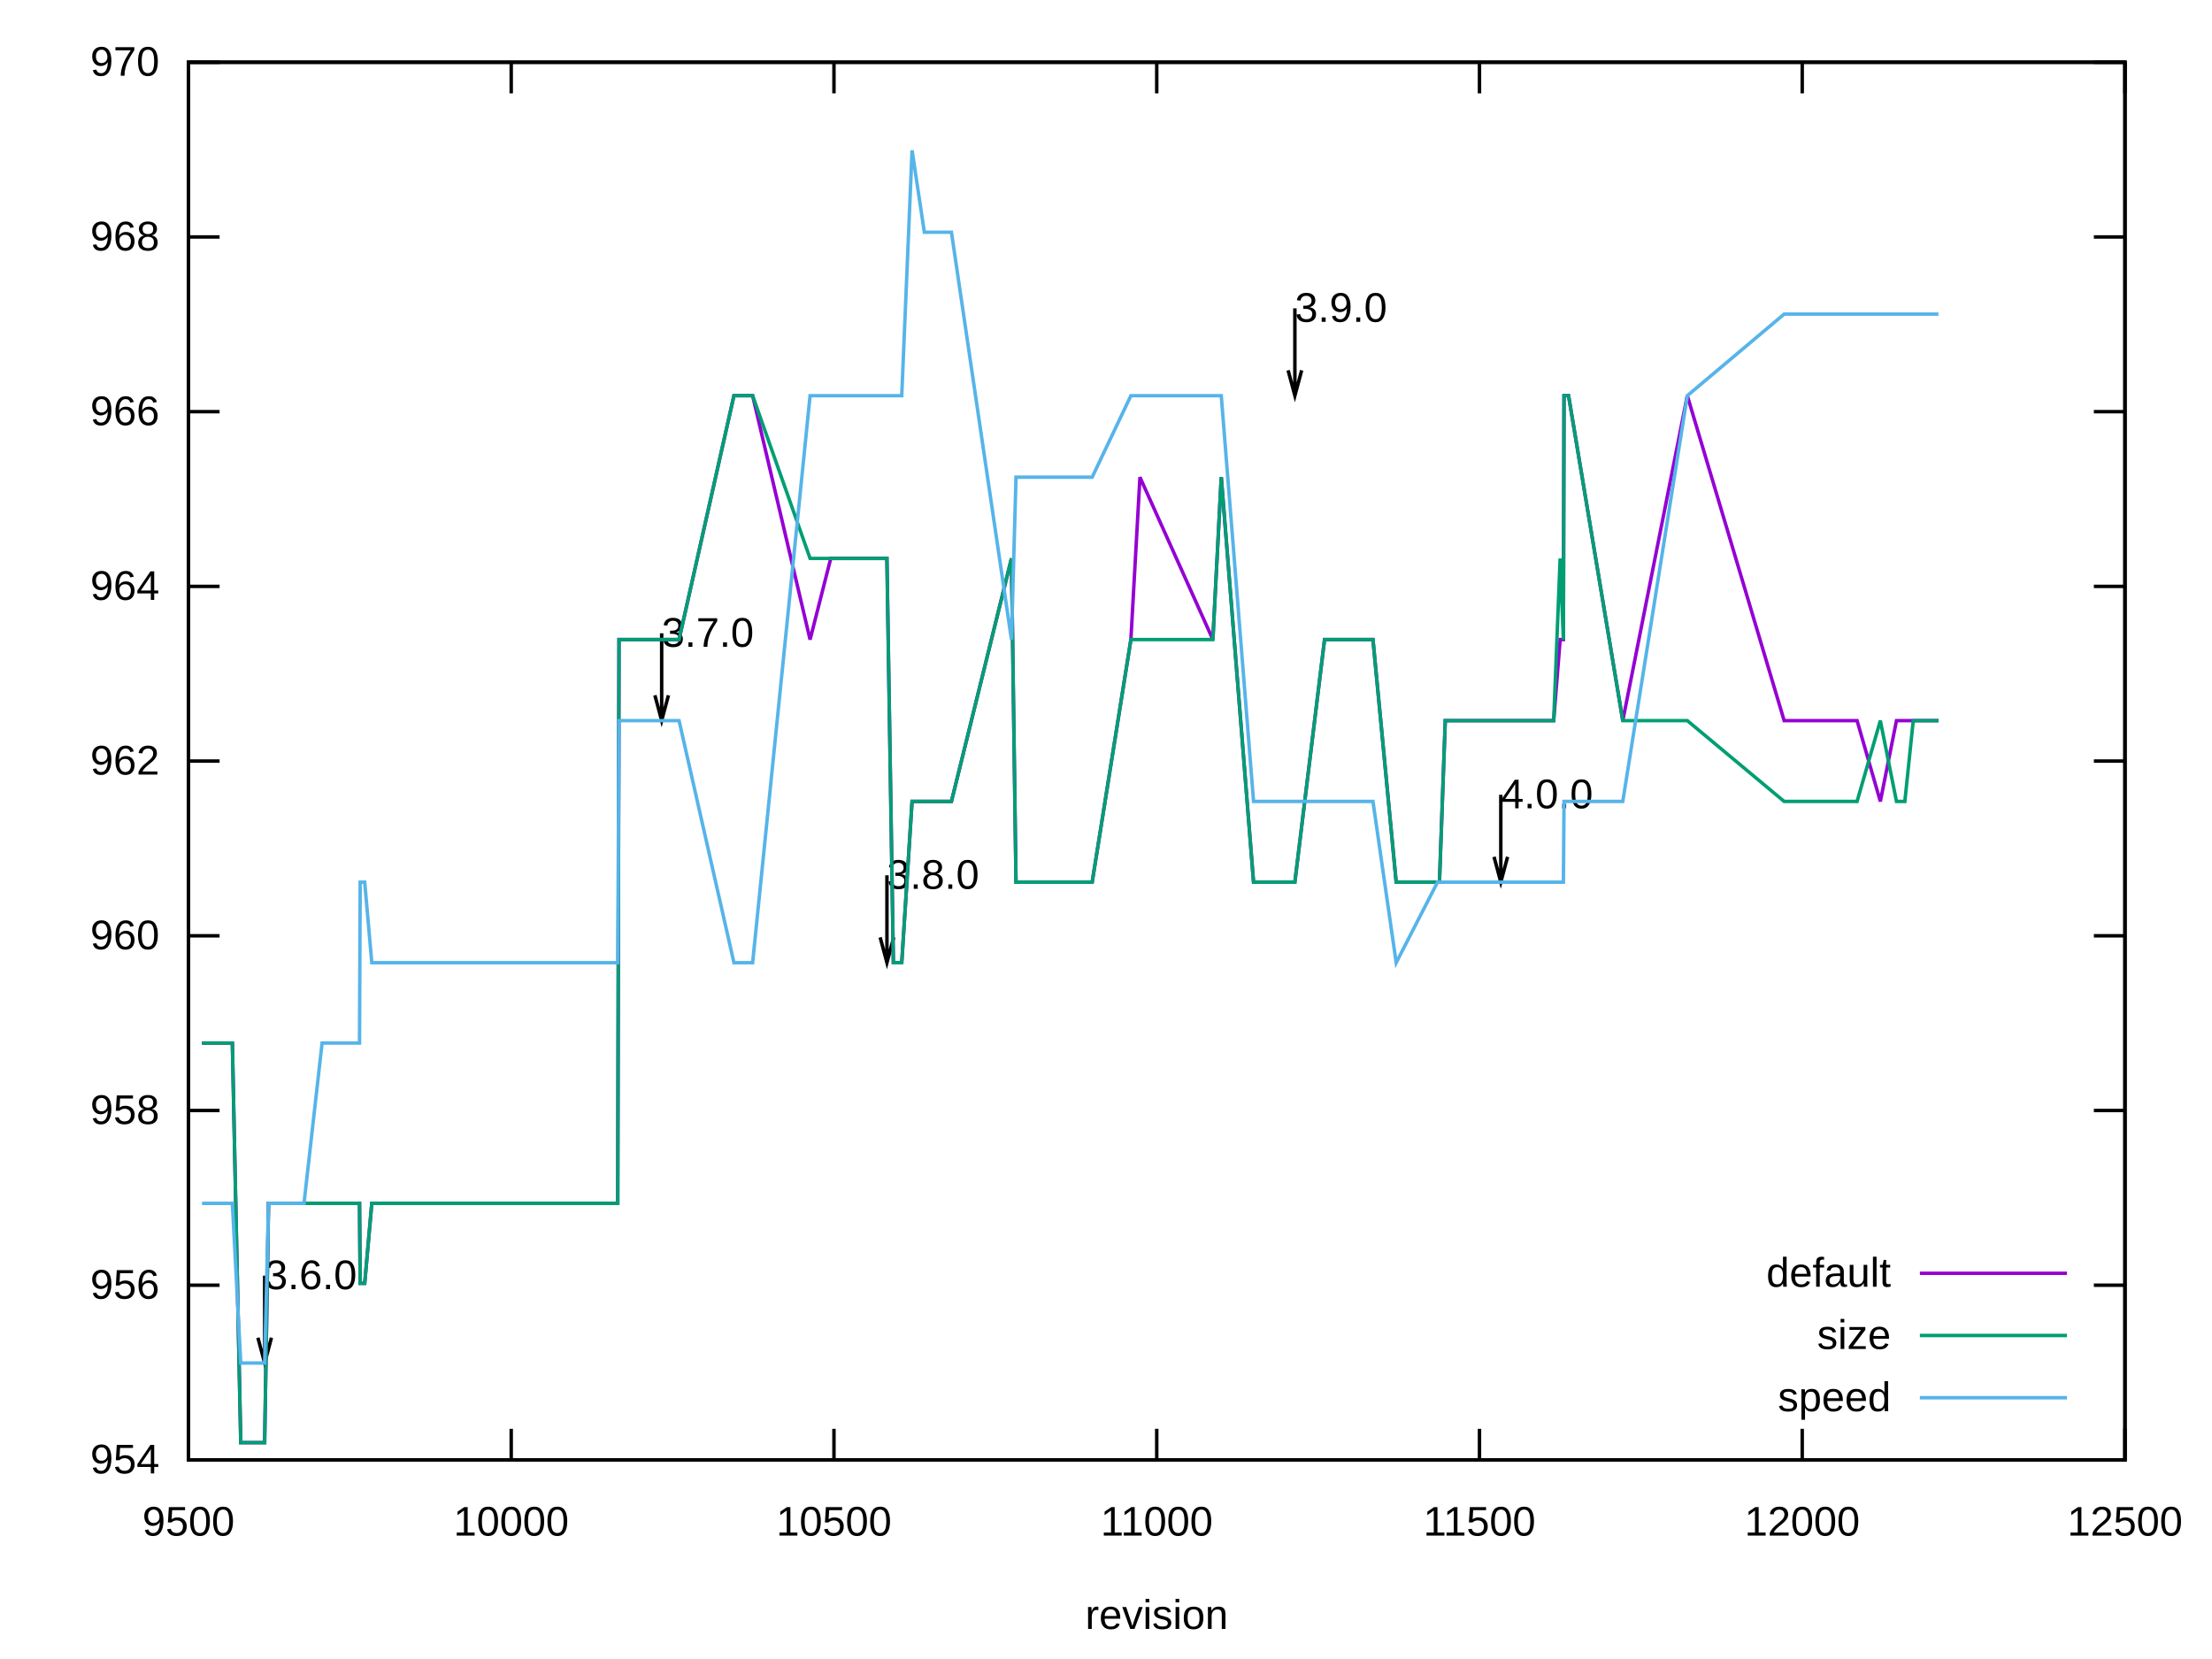
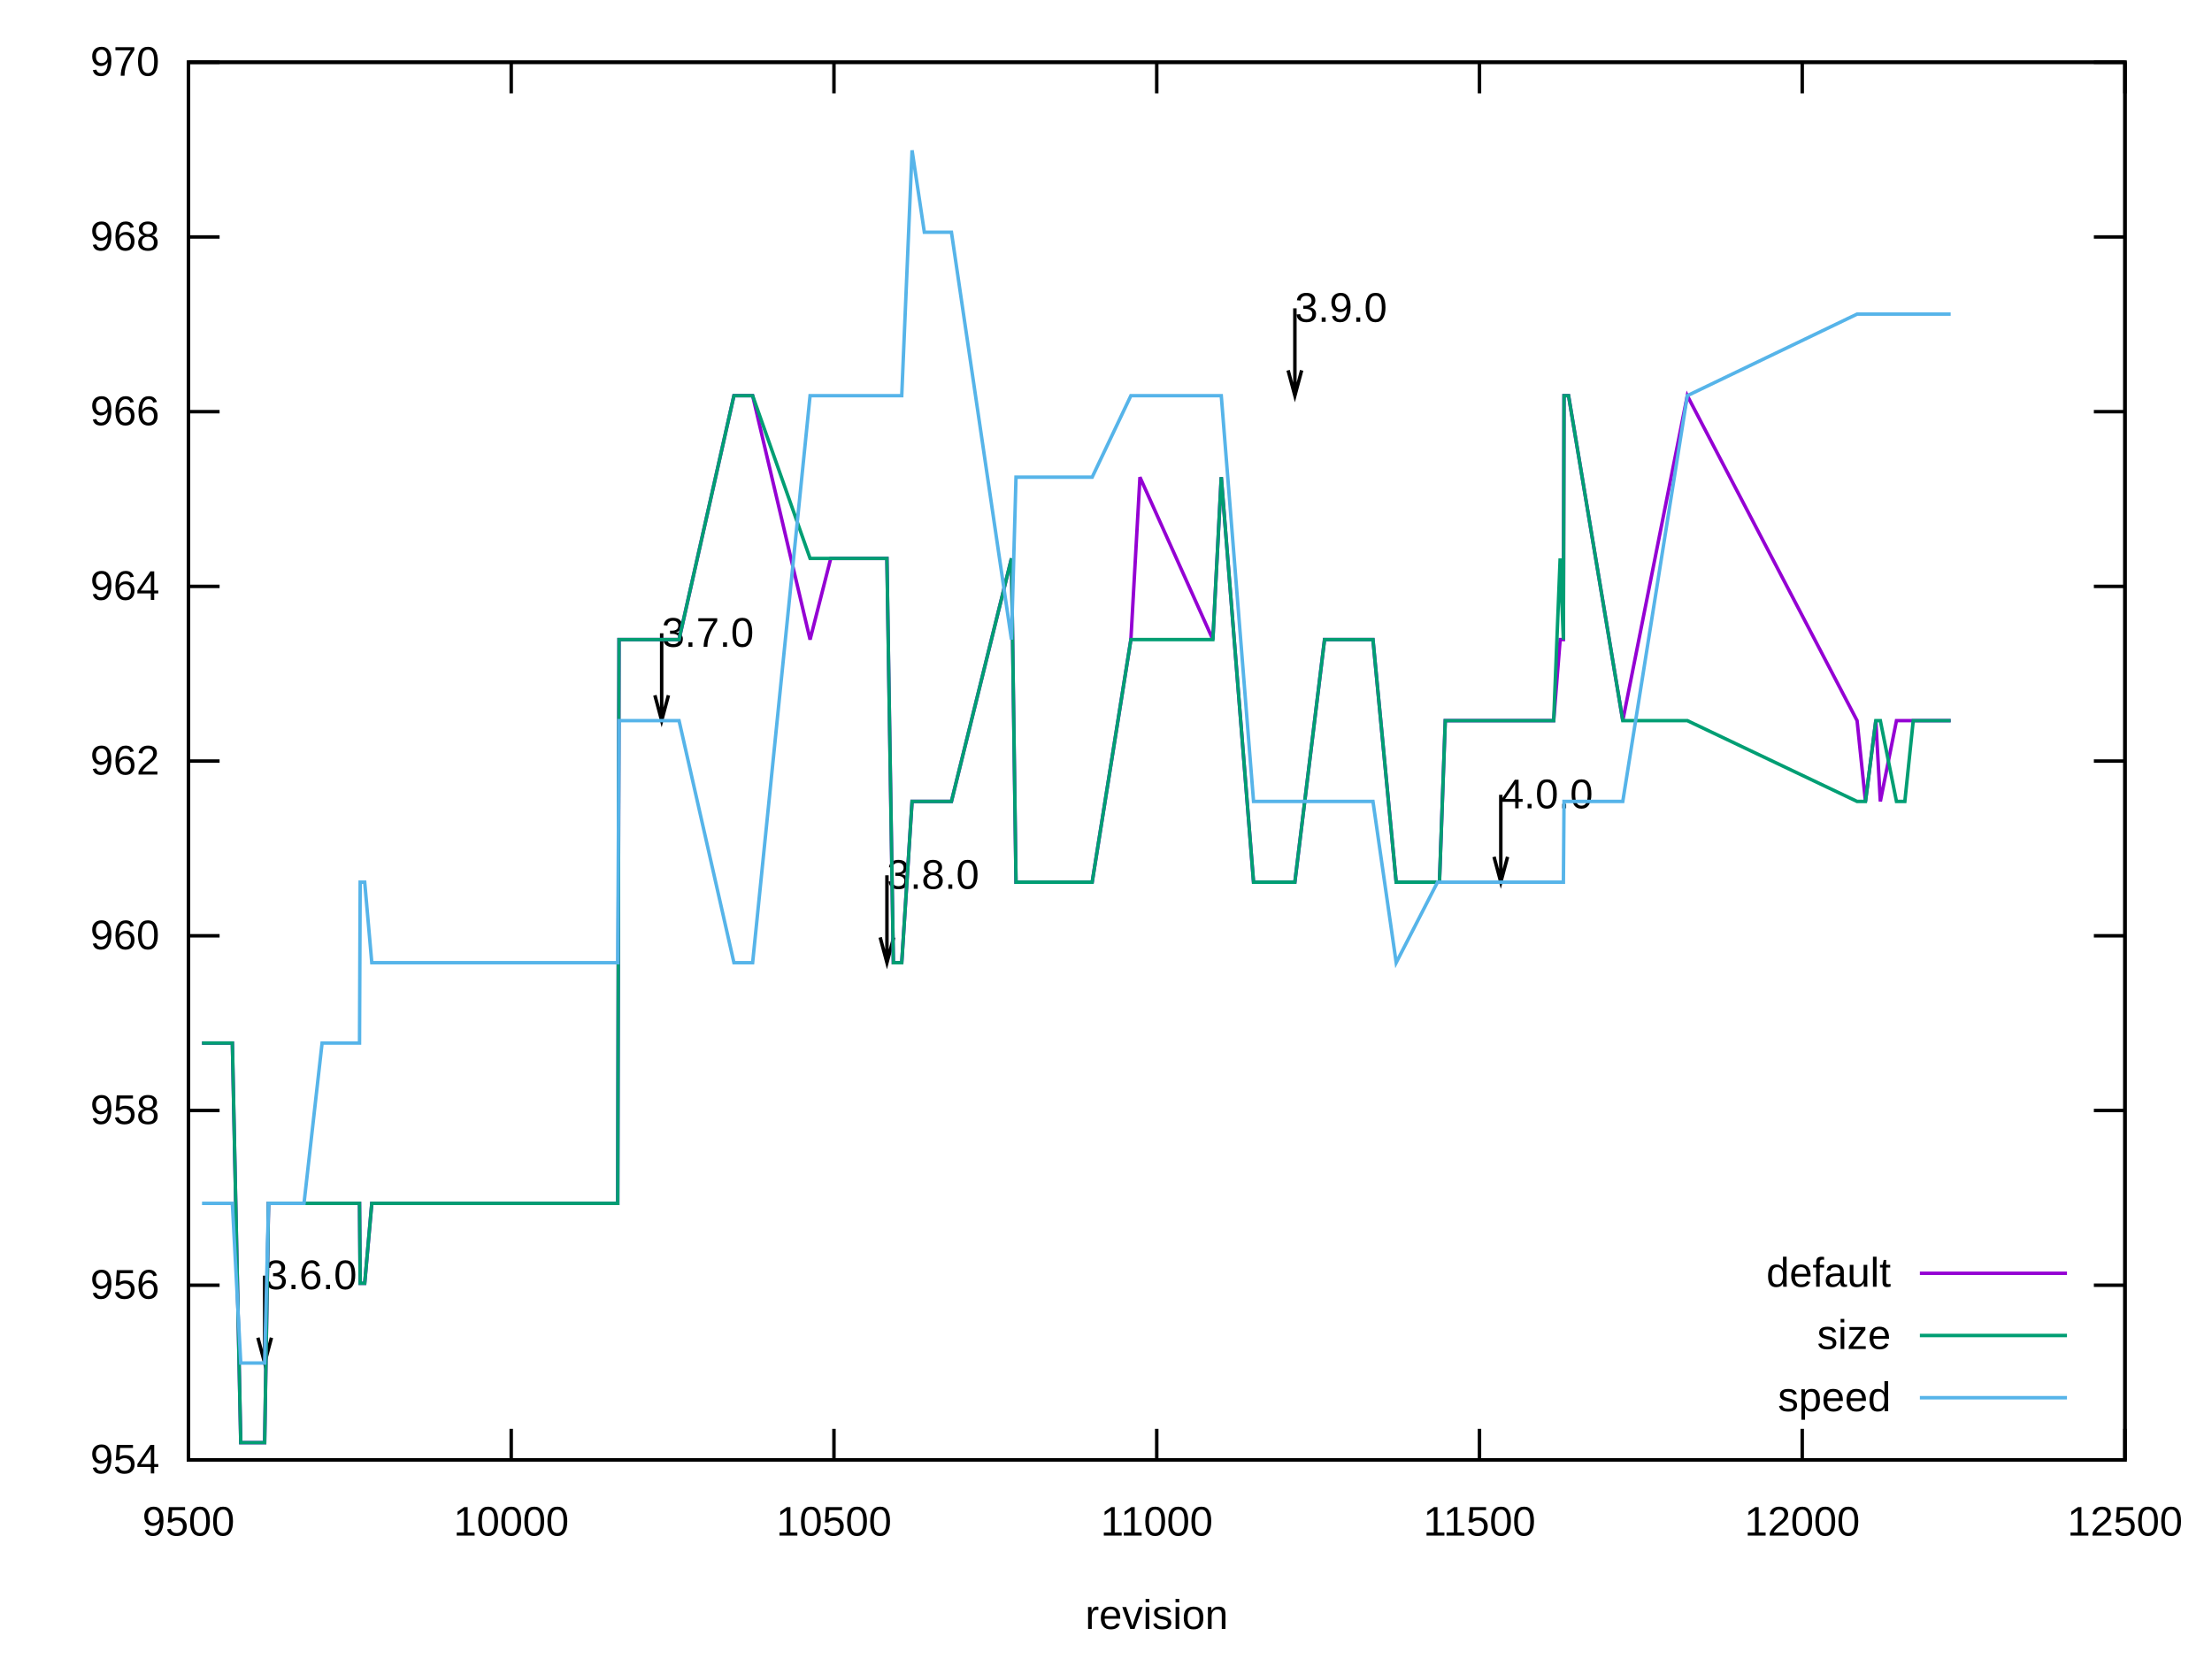
<svg xmlns="http://www.w3.org/2000/svg" xmlns:xlink="http://www.w3.org/1999/xlink" width="640" height="480" viewBox="0 0 640 480">
  <g id="gnuplot_canvas">
    <rect x="0" y="0" width="640" height="480" fill="none" />
    <defs>
      <circle id="gpDot" r="0.5" stroke-width="0.5" stroke="currentColor" />
      <path id="gpPt0" stroke-width="0.222" stroke="currentColor" d="M-1,0 h2 M0,-1 v2" />
      <path id="gpPt1" stroke-width="0.222" stroke="currentColor" d="M-1,-1 L1,1 M1,-1 L-1,1" />
      <path id="gpPt2" stroke-width="0.222" stroke="currentColor" d="M-1,0 L1,0 M0,-1 L0,1 M-1,-1 L1,1 M-1,1 L1,-1" />
      <rect id="gpPt3" stroke-width="0.222" stroke="currentColor" x="-1" y="-1" width="2" height="2" />
      <rect id="gpPt4" stroke-width="0.222" stroke="currentColor" fill="currentColor" x="-1" y="-1" width="2" height="2" />
      <circle id="gpPt5" stroke-width="0.222" stroke="currentColor" cx="0" cy="0" r="1" />
      <use xlink:href="#gpPt5" id="gpPt6" fill="currentColor" stroke="none" />
      <path id="gpPt7" stroke-width="0.222" stroke="currentColor" d="M0,-1.33 L-1.33,0.67 L1.33,0.67 z" />
      <use xlink:href="#gpPt7" id="gpPt8" fill="currentColor" stroke="none" />
      <use xlink:href="#gpPt7" id="gpPt9" stroke="currentColor" transform="rotate(180)" />
      <use xlink:href="#gpPt9" id="gpPt10" fill="currentColor" stroke="none" />
      <use xlink:href="#gpPt3" id="gpPt11" stroke="currentColor" transform="rotate(45)" />
      <use xlink:href="#gpPt11" id="gpPt12" fill="currentColor" stroke="none" />
      <path id="gpPt13" stroke-width="0.222" stroke="currentColor" d="M0,1.330 L1.265,0.411 L0.782,-1.067 L-0.782,-1.076 L-1.265,0.411 z" />
      <use xlink:href="#gpPt13" id="gpPt14" fill="currentColor" stroke="none" />
      <filter id="textbox" filterUnits="objectBoundingBox" x="0" y="0" height="1" width="1">
        <feFlood flood-color="white" flood-opacity="1" result="bgnd" />
        <feComposite in="SourceGraphic" in2="bgnd" operator="atop" />
      </filter>
      <filter id="greybox" filterUnits="objectBoundingBox" x="0" y="0" height="1" width="1">
        <feFlood flood-color="lightgrey" flood-opacity="1" result="grey" />
        <feComposite in="SourceGraphic" in2="grey" operator="atop" />
      </filter>
    </defs>
    <g fill="none" color="white" stroke="currentColor" stroke-width="1.00" stroke-linecap="butt" stroke-linejoin="miter">
</g>
    <g fill="none" color="black" stroke="currentColor" stroke-width="1.00" stroke-linecap="butt" stroke-linejoin="miter">
      <path stroke="black" d="M54.53,422.40 L63.53,422.40 M614.82,422.40 L605.82,422.40  " />
      <g transform="translate(46.14,426.30)" stroke="none" fill="black" font-family="Arial" font-size="12.00" text-anchor="end">
        <text>
          <tspan font-family="Arial"> 954</tspan>
        </text>
      </g>
    </g>
    <g fill="none" color="black" stroke="currentColor" stroke-width="1.00" stroke-linecap="butt" stroke-linejoin="miter">
      <path stroke="black" d="M54.53,371.85 L63.53,371.85 M614.82,371.85 L605.82,371.85  " />
      <g transform="translate(46.14,375.75)" stroke="none" fill="black" font-family="Arial" font-size="12.00" text-anchor="end">
        <text>
          <tspan font-family="Arial"> 956</tspan>
        </text>
      </g>
    </g>
    <g fill="none" color="black" stroke="currentColor" stroke-width="1.00" stroke-linecap="butt" stroke-linejoin="miter">
      <path stroke="black" d="M54.53,321.30 L63.53,321.30 M614.82,321.30 L605.82,321.30  " />
      <g transform="translate(46.14,325.20)" stroke="none" fill="black" font-family="Arial" font-size="12.00" text-anchor="end">
        <text>
          <tspan font-family="Arial"> 958</tspan>
        </text>
      </g>
    </g>
    <g fill="none" color="black" stroke="currentColor" stroke-width="1.00" stroke-linecap="butt" stroke-linejoin="miter">
      <path stroke="black" d="M54.53,270.75 L63.53,270.75 M614.82,270.75 L605.82,270.75  " />
      <g transform="translate(46.14,274.65)" stroke="none" fill="black" font-family="Arial" font-size="12.00" text-anchor="end">
        <text>
          <tspan font-family="Arial"> 960</tspan>
        </text>
      </g>
    </g>
    <g fill="none" color="black" stroke="currentColor" stroke-width="1.00" stroke-linecap="butt" stroke-linejoin="miter">
      <path stroke="black" d="M54.53,220.20 L63.53,220.20 M614.82,220.20 L605.82,220.20  " />
      <g transform="translate(46.14,224.10)" stroke="none" fill="black" font-family="Arial" font-size="12.00" text-anchor="end">
        <text>
          <tspan font-family="Arial"> 962</tspan>
        </text>
      </g>
    </g>
    <g fill="none" color="black" stroke="currentColor" stroke-width="1.00" stroke-linecap="butt" stroke-linejoin="miter">
      <path stroke="black" d="M54.53,169.66 L63.53,169.66 M614.82,169.66 L605.82,169.66  " />
      <g transform="translate(46.14,173.56)" stroke="none" fill="black" font-family="Arial" font-size="12.00" text-anchor="end">
        <text>
          <tspan font-family="Arial"> 964</tspan>
        </text>
      </g>
    </g>
    <g fill="none" color="black" stroke="currentColor" stroke-width="1.00" stroke-linecap="butt" stroke-linejoin="miter">
      <path stroke="black" d="M54.53,119.11 L63.53,119.11 M614.82,119.11 L605.82,119.11  " />
      <g transform="translate(46.14,123.01)" stroke="none" fill="black" font-family="Arial" font-size="12.00" text-anchor="end">
        <text>
          <tspan font-family="Arial"> 966</tspan>
        </text>
      </g>
    </g>
    <g fill="none" color="black" stroke="currentColor" stroke-width="1.00" stroke-linecap="butt" stroke-linejoin="miter">
      <path stroke="black" d="M54.53,68.56 L63.53,68.56 M614.82,68.56 L605.82,68.56  " />
      <g transform="translate(46.14,72.46)" stroke="none" fill="black" font-family="Arial" font-size="12.00" text-anchor="end">
        <text>
          <tspan font-family="Arial"> 968</tspan>
        </text>
      </g>
    </g>
    <g fill="none" color="black" stroke="currentColor" stroke-width="1.00" stroke-linecap="butt" stroke-linejoin="miter">
      <path stroke="black" d="M54.53,18.01 L63.53,18.01 M614.82,18.01 L605.82,18.01  " />
      <g transform="translate(46.14,21.91)" stroke="none" fill="black" font-family="Arial" font-size="12.00" text-anchor="end">
        <text>
          <tspan font-family="Arial"> 970</tspan>
        </text>
      </g>
    </g>
    <g fill="none" color="black" stroke="currentColor" stroke-width="1.00" stroke-linecap="butt" stroke-linejoin="miter">
      <path stroke="black" d="M54.53,422.40 L54.53,413.40 M54.53,18.01 L54.53,27.01  " />
      <g transform="translate(54.53,444.30)" stroke="none" fill="black" font-family="Arial" font-size="12.00" text-anchor="middle">
        <text>
          <tspan font-family="Arial"> 9500</tspan>
        </text>
      </g>
    </g>
    <g fill="none" color="black" stroke="currentColor" stroke-width="1.00" stroke-linecap="butt" stroke-linejoin="miter">
      <path stroke="black" d="M147.91,422.40 L147.91,413.40 M147.91,18.01 L147.91,27.01  " />
      <g transform="translate(147.91,444.30)" stroke="none" fill="black" font-family="Arial" font-size="12.00" text-anchor="middle">
        <text>
          <tspan font-family="Arial"> 10000</tspan>
        </text>
      </g>
    </g>
    <g fill="none" color="black" stroke="currentColor" stroke-width="1.00" stroke-linecap="butt" stroke-linejoin="miter">
      <path stroke="black" d="M241.29,422.40 L241.29,413.40 M241.29,18.01 L241.29,27.01  " />
      <g transform="translate(241.29,444.30)" stroke="none" fill="black" font-family="Arial" font-size="12.00" text-anchor="middle">
        <text>
          <tspan font-family="Arial"> 10500</tspan>
        </text>
      </g>
    </g>
    <g fill="none" color="black" stroke="currentColor" stroke-width="1.00" stroke-linecap="butt" stroke-linejoin="miter">
      <path stroke="black" d="M334.68,422.40 L334.68,413.40 M334.68,18.01 L334.68,27.01  " />
      <g transform="translate(334.68,444.30)" stroke="none" fill="black" font-family="Arial" font-size="12.00" text-anchor="middle">
        <text>
          <tspan font-family="Arial"> 11000</tspan>
        </text>
      </g>
    </g>
    <g fill="none" color="black" stroke="currentColor" stroke-width="1.00" stroke-linecap="butt" stroke-linejoin="miter">
      <path stroke="black" d="M428.06,422.40 L428.06,413.40 M428.06,18.01 L428.06,27.01  " />
      <g transform="translate(428.06,444.30)" stroke="none" fill="black" font-family="Arial" font-size="12.00" text-anchor="middle">
        <text>
          <tspan font-family="Arial"> 11500</tspan>
        </text>
      </g>
    </g>
    <g fill="none" color="black" stroke="currentColor" stroke-width="1.00" stroke-linecap="butt" stroke-linejoin="miter">
      <path stroke="black" d="M521.44,422.40 L521.44,413.40 M521.44,18.01 L521.44,27.01  " />
      <g transform="translate(521.44,444.30)" stroke="none" fill="black" font-family="Arial" font-size="12.00" text-anchor="middle">
        <text>
          <tspan font-family="Arial"> 12000</tspan>
        </text>
      </g>
    </g>
    <g fill="none" color="black" stroke="currentColor" stroke-width="1.00" stroke-linecap="butt" stroke-linejoin="miter">
      <path stroke="black" d="M614.82,422.40 L614.82,413.40 M614.82,18.01 L614.82,27.01  " />
      <g transform="translate(614.82,444.30)" stroke="none" fill="black" font-family="Arial" font-size="12.00" text-anchor="middle">
        <text>
          <tspan font-family="Arial"> 12500</tspan>
        </text>
      </g>
    </g>
    <g fill="none" color="black" stroke="currentColor" stroke-width="1.00" stroke-linecap="butt" stroke-linejoin="miter">
</g>
    <g fill="none" color="black" stroke="currentColor" stroke-width="1.00" stroke-linecap="butt" stroke-linejoin="miter">
      <path stroke="black" d="M54.53,18.01 L54.53,422.40 L614.82,422.40 L614.82,18.01 L54.53,18.01 Z  " />
      <g transform="translate(76.57,373.00)" stroke="none" fill="black" font-family="Arial" font-size="12.00" text-anchor="start">
        <text>
          <tspan font-family="Arial">3.6.0</tspan>
        </text>
      </g>
      <g transform="translate(191.43,187.13)" stroke="none" fill="black" font-family="Arial" font-size="12.00" text-anchor="start">
        <text>
          <tspan font-family="Arial">3.7.0</tspan>
        </text>
      </g>
      <g transform="translate(256.61,257.16)" stroke="none" fill="black" font-family="Arial" font-size="12.00" text-anchor="start">
        <text>
          <tspan font-family="Arial">3.8.0</tspan>
        </text>
      </g>
      <g transform="translate(374.64,93.11)" stroke="none" fill="black" font-family="Arial" font-size="12.00" text-anchor="start">
        <text>
          <tspan font-family="Arial">3.9.0</tspan>
        </text>
      </g>
      <g transform="translate(434.22,233.86)" stroke="none" fill="black" font-family="Arial" font-size="12.00" text-anchor="start">
        <text>
          <tspan font-family="Arial">4.0.0</tspan>
        </text>
      </g>
      <path stroke="black" d="M74.62,387.04 L76.58,394.36 L78.54,387.04 M76.58,369.09 L76.58,394.36 M189.48,201.17 L191.44,208.49 L193.40,201.17   M191.44,183.22 L191.44,208.49 M254.66,271.21 L256.62,278.53 L258.58,271.21 M256.62,253.25 L256.62,278.53 M372.69,107.15   L374.65,114.47 L376.61,107.15 M374.65,89.20 L374.65,114.47 M432.27,247.91 L434.23,255.23 L436.19,247.91 M434.23,229.95   L434.23,255.23  " />
    </g>
    <g fill="none" color="black" stroke="currentColor" stroke-width="1.00" stroke-linecap="butt" stroke-linejoin="miter">
      <g transform="translate(334.67,471.30)" stroke="none" fill="black" font-family="Arial" font-size="12.00" text-anchor="middle">
        <text>
          <tspan font-family="Arial">revision</tspan>
        </text>
      </g>
    </g>
    <g fill="none" color="black" stroke="currentColor" stroke-width="1.00" stroke-linecap="butt" stroke-linejoin="miter">
</g>
    <g id="gnuplot_plot_1">
      <g fill="none" color="black" stroke="currentColor" stroke-width="1.00" stroke-linecap="butt" stroke-linejoin="miter">
        <g transform="translate(547.09,372.30)" stroke="none" fill="black" font-family="Arial" font-size="12.00" text-anchor="end">
          <text>
            <tspan font-family="Arial">default</tspan>
          </text>
        </g>
      </g>
      <g fill="none" color="black" stroke="currentColor" stroke-width="1.00" stroke-linecap="butt" stroke-linejoin="miter">
-         <path stroke="rgb(148,   0, 211)" d="M555.48,368.40 L598.04,368.40 M58.45,301.79 L62.00,301.79 L63.87,301.79 L67.23,301.79 L69.66,417.40 L71.15,417.40   L72.46,417.40 L73.39,417.40 L73.58,417.40 L73.77,417.40 L73.95,417.40 L76.57,417.40 L77.69,348.17 L79.18,348.17   L79.74,348.17 L79.93,348.17 L80.12,348.17 L80.30,348.17 L80.68,348.17 L81.61,348.17 L81.80,348.17 L82.36,348.17   L82.73,348.17 L83.10,348.17 L83.29,348.17 L84.23,348.17 L84.79,348.17 L85.16,348.17 L85.35,348.17 L85.53,348.17   L87.96,348.17 L93.19,348.17 L97.49,348.17 L99.35,348.17 L100.66,348.17 L101.41,348.17 L103.28,348.17 L103.84,348.17   L104.02,348.17 L104.21,371.30 L104.40,371.30 L105.52,371.30 L107.57,348.17 L108.69,348.17 L108.88,348.17 L109.25,348.17   L110.00,348.17 L111.12,348.17 L111.87,348.17 L112.05,348.17 L113.36,348.17 L113.92,348.17 L114.11,348.17 L114.29,348.17   L116.16,348.17 L116.54,348.17 L117.28,348.17 L125.31,348.17 L138.39,348.17 L139.13,348.17 L139.51,348.17 L139.69,348.17   L140.63,348.17 L140.81,348.17 L141.19,348.17 L141.37,348.17 L142.12,348.17 L143.43,348.17 L144.92,348.17 L146.79,348.17   L147.35,348.17 L147.91,348.17 L151.09,348.17 L156.88,348.17 L158.74,348.17 L160.80,348.17 L161.36,348.17 L162.29,348.17   L162.85,348.17 L168.08,348.17 L171.07,348.17 L175.37,348.17 L178.35,348.17 L178.73,348.17 L179.10,185.05 L180.41,185.05   L181.72,185.05 L181.90,185.05 L182.46,185.05 L183.77,185.05 L186.95,185.05 L187.32,185.05 L196.47,185.05 L212.35,114.48   L213.09,114.48 L213.28,114.48 L216.27,114.48 L216.45,114.48 L217.76,114.48 L234.38,185.05 L240.36,161.57 L243.16,161.57   L248.76,161.57 L252.13,161.57 L256.61,161.57 L258.48,278.54 L260.16,278.54 L260.90,278.54 L263.89,231.88 L267.44,231.88   L268.37,231.88 L270.43,231.88 L271.18,231.88 L272.67,231.88 L275.28,231.88 L292.65,161.57 L293.96,255.24 L294.71,255.24   L294.89,255.24 L295.08,255.24 L295.45,255.24 L297.32,255.24 L316.00,255.24 L327.20,185.05 L329.82,138.06 L350.92,185.05   L353.35,138.06 L362.69,255.24 L374.64,255.24 L383.23,185.05 L396.31,185.05 L397.24,185.05 L403.96,255.24 L415.92,255.24   L416.48,255.24 L418.16,208.50 L429.36,208.50 L429.74,208.50 L434.22,208.50 L444.12,208.50 L449.35,208.50 L449.53,208.50   L451.40,185.05 L452.34,185.05 L452.52,114.48 L453.64,114.48 L453.83,114.48 L469.52,208.50 L488.19,114.48 L516.21,208.50   L537.31,208.50 L544.04,231.88 L548.71,208.50 L551.13,208.50 L553.56,208.50 L560.85,208.50  " />
+         <path stroke="rgb(148,   0, 211)" d="M555.48,368.40 L598.04,368.40 M58.45,301.79 L62.00,301.79 L63.87,301.79 L67.23,301.79 L69.66,417.40 L71.15,417.40   L72.46,417.40 L73.39,417.40 L73.58,417.40 L73.77,417.40 L73.95,417.40 L76.57,417.40 L77.69,348.17 L79.18,348.17   L79.74,348.17 L79.93,348.17 L80.12,348.17 L80.30,348.17 L80.68,348.17 L81.61,348.17 L81.80,348.17 L82.36,348.17   L82.73,348.17 L83.10,348.17 L83.29,348.17 L84.23,348.17 L84.79,348.17 L85.16,348.17 L85.35,348.17 L85.53,348.17   L87.96,348.17 L93.19,348.17 L97.49,348.17 L99.35,348.17 L100.66,348.17 L101.41,348.17 L103.28,348.17 L103.84,348.17   L104.02,348.17 L104.21,371.30 L104.40,371.30 L105.52,371.30 L107.57,348.17 L108.69,348.17 L108.88,348.17 L109.25,348.17   L110.00,348.17 L111.12,348.17 L111.87,348.17 L112.05,348.17 L113.36,348.17 L113.92,348.17 L114.11,348.17 L114.29,348.17   L116.16,348.17 L116.54,348.17 L117.28,348.17 L125.31,348.17 L138.39,348.17 L139.13,348.17 L139.51,348.17 L139.69,348.17   L140.63,348.17 L140.81,348.17 L141.19,348.17 L141.37,348.17 L142.12,348.17 L143.43,348.17 L144.92,348.17 L146.79,348.17   L147.35,348.17 L147.91,348.17 L151.09,348.17 L156.88,348.17 L158.74,348.17 L160.80,348.17 L161.36,348.17 L162.29,348.17   L162.85,348.17 L168.08,348.17 L171.07,348.17 L175.37,348.17 L178.35,348.17 L178.73,348.17 L179.10,185.05 L180.41,185.05   L181.72,185.05 L181.90,185.05 L182.46,185.05 L183.77,185.05 L186.95,185.05 L187.32,185.05 L196.47,185.05 L212.35,114.48   L213.09,114.48 L213.28,114.48 L216.27,114.48 L216.45,114.48 L217.76,114.48 L234.38,185.05 L240.36,161.57 L243.16,161.57   L248.76,161.57 L252.13,161.57 L256.61,161.57 L258.48,278.54 L260.16,278.54 L260.90,278.54 L263.89,231.88 L267.44,231.88   L268.37,231.88 L270.43,231.88 L271.18,231.88 L272.67,231.88 L275.28,231.88 L292.65,161.57 L293.96,255.24 L294.71,255.24   L294.89,255.24 L295.08,255.24 L295.45,255.24 L297.32,255.24 L316.00,255.24 L327.20,185.05 L329.82,138.06 L350.92,185.05   L353.35,138.06 L362.69,255.24 L374.64,255.24 L383.23,185.05 L396.31,185.05 L397.24,185.05 L403.96,255.24 L415.92,255.24   L416.48,255.24 L418.16,208.50 L429.36,208.50 L429.74,208.50 L434.22,208.50 L444.12,208.50 L449.35,208.50 L449.53,208.50   L451.40,185.05 L452.34,185.05 L452.52,114.48 L453.64,114.48 L453.83,114.48 L469.52,208.50 L488.19,114.48 L537.31,208.50   L539.74,231.88 L542.73,208.50 L544.04,231.88 L548.71,208.50 L551.13,208.50 L553.56,208.50 L560.85,208.50 L564.39,208.50    " />
      </g>
    </g>
    <g id="gnuplot_plot_2">
      <g fill="none" color="black" stroke="currentColor" stroke-width="1.00" stroke-linecap="butt" stroke-linejoin="miter">
        <g transform="translate(547.09,390.30)" stroke="none" fill="black" font-family="Arial" font-size="12.00" text-anchor="end">
          <text>
            <tspan font-family="Arial">size</tspan>
          </text>
        </g>
      </g>
      <g fill="none" color="black" stroke="currentColor" stroke-width="1.00" stroke-linecap="butt" stroke-linejoin="miter">
-         <path stroke="rgb(  0, 158, 115)" d="M555.48,386.40 L598.04,386.40 M58.45,301.79 L62.00,301.79 L63.87,301.79 L67.23,301.79 L69.66,417.40 L71.15,417.40   L72.46,417.40 L73.39,417.40 L73.58,417.40 L73.77,417.40 L73.95,417.40 L76.57,417.40 L77.69,348.17 L79.18,348.17   L79.74,348.17 L79.93,348.17 L80.12,348.17 L80.30,348.17 L80.68,348.17 L81.61,348.17 L81.80,348.17 L82.36,348.17   L82.73,348.17 L83.10,348.17 L83.29,348.17 L84.23,348.17 L84.79,348.17 L85.16,348.17 L85.35,348.17 L85.53,348.17   L87.96,348.17 L93.19,348.17 L97.49,348.17 L99.35,348.17 L100.66,348.17 L101.41,348.17 L103.28,348.17 L103.84,348.17   L104.02,348.17 L104.21,371.30 L104.40,371.30 L105.52,371.30 L107.57,348.17 L108.69,348.17 L108.88,348.17 L109.25,348.17   L110.00,348.17 L111.12,348.17 L111.87,348.17 L112.05,348.17 L113.36,348.17 L113.92,348.17 L114.11,348.17 L114.29,348.17   L116.16,348.17 L116.54,348.17 L117.28,348.17 L125.31,348.17 L138.39,348.17 L139.13,348.17 L139.51,348.17 L139.69,348.17   L140.63,348.17 L140.81,348.17 L141.19,348.17 L141.37,348.17 L142.12,348.17 L143.43,348.17 L144.92,348.17 L146.79,348.17   L147.35,348.17 L147.91,348.17 L151.09,348.17 L156.88,348.17 L158.74,348.17 L160.80,348.17 L161.36,348.17 L162.29,348.17   L162.85,348.17 L168.08,348.17 L171.07,348.17 L175.37,348.17 L178.35,348.17 L178.73,348.17 L179.10,185.05 L180.41,185.05   L181.72,185.05 L181.90,185.05 L182.46,185.05 L183.77,185.05 L186.95,185.05 L187.32,185.05 L196.47,185.05 L212.35,114.48   L213.09,114.48 L213.28,114.48 L216.27,114.48 L216.45,114.48 L217.76,114.48 L234.38,161.57 L240.36,161.57 L243.16,161.57   L248.76,161.57 L252.13,161.57 L256.61,161.57 L258.48,278.54 L260.16,278.54 L260.90,278.54 L263.89,231.88 L267.44,231.88   L268.37,231.88 L270.43,231.88 L271.18,231.88 L272.67,231.88 L275.28,231.88 L292.65,161.57 L293.96,255.24 L294.71,255.24   L294.89,255.24 L295.08,255.24 L295.45,255.24 L297.32,255.24 L316.00,255.24 L327.20,185.05 L329.82,185.05 L350.92,185.05   L353.35,138.06 L362.69,255.24 L374.64,255.24 L383.23,185.05 L396.31,185.05 L397.24,185.05 L403.96,255.24 L415.92,255.24   L416.48,255.24 L418.16,208.50 L429.36,208.50 L429.74,208.50 L434.22,208.50 L444.12,208.50 L449.35,208.50 L449.53,208.50   L451.40,161.57 L452.34,185.05 L452.52,114.48 L453.64,114.48 L453.83,114.48 L469.52,208.50 L488.19,208.50 L516.21,231.88   L537.31,231.88 L544.04,208.50 L548.71,231.88 L551.13,231.88 L553.56,208.50 L560.85,208.50  " />
+         <path stroke="rgb(  0, 158, 115)" d="M555.48,386.40 L598.04,386.40 M58.45,301.79 L62.00,301.79 L63.87,301.79 L67.23,301.79 L69.66,417.40 L71.15,417.40   L72.46,417.40 L73.39,417.40 L73.58,417.40 L73.77,417.40 L73.95,417.40 L76.57,417.40 L77.69,348.17 L79.18,348.17   L79.74,348.17 L79.93,348.17 L80.12,348.17 L80.30,348.17 L80.68,348.17 L81.61,348.17 L81.80,348.17 L82.36,348.17   L82.73,348.17 L83.10,348.17 L83.29,348.17 L84.23,348.17 L84.79,348.17 L85.16,348.17 L85.35,348.17 L85.53,348.17   L87.96,348.17 L93.19,348.17 L97.49,348.17 L99.35,348.17 L100.66,348.17 L101.41,348.17 L103.28,348.17 L103.84,348.17   L104.02,348.17 L104.21,371.30 L104.40,371.30 L105.52,371.30 L107.57,348.17 L108.69,348.17 L108.88,348.17 L109.25,348.17   L110.00,348.17 L111.12,348.17 L111.87,348.17 L112.05,348.17 L113.36,348.17 L113.92,348.17 L114.11,348.17 L114.29,348.17   L116.16,348.17 L116.54,348.17 L117.28,348.17 L125.31,348.17 L138.39,348.17 L139.13,348.17 L139.51,348.17 L139.69,348.17   L140.63,348.17 L140.81,348.17 L141.19,348.17 L141.37,348.17 L142.12,348.17 L143.43,348.17 L144.92,348.17 L146.79,348.17   L147.35,348.17 L147.91,348.17 L151.09,348.17 L156.88,348.17 L158.74,348.17 L160.80,348.17 L161.36,348.17 L162.29,348.17   L162.85,348.17 L168.08,348.17 L171.07,348.17 L175.37,348.17 L178.35,348.17 L178.73,348.17 L179.10,185.05 L180.41,185.05   L181.72,185.05 L181.90,185.05 L182.46,185.05 L183.77,185.05 L186.95,185.05 L187.32,185.05 L196.47,185.05 L212.35,114.48   L213.09,114.48 L213.28,114.48 L216.27,114.48 L216.45,114.48 L217.76,114.48 L234.38,161.57 L240.36,161.57 L243.16,161.57   L248.76,161.57 L252.13,161.57 L256.61,161.57 L258.48,278.54 L260.16,278.54 L260.90,278.54 L263.89,231.88 L267.44,231.88   L268.37,231.88 L270.43,231.88 L271.18,231.88 L272.67,231.88 L275.28,231.88 L292.65,161.57 L293.96,255.24 L294.71,255.24   L294.89,255.24 L295.08,255.24 L295.45,255.24 L297.32,255.24 L316.00,255.24 L327.20,185.05 L329.82,185.05 L350.92,185.05   L353.35,138.06 L362.69,255.24 L374.64,255.24 L383.23,185.05 L396.31,185.05 L397.24,185.05 L403.96,255.24 L415.92,255.24   L416.48,255.24 L418.16,208.50 L429.36,208.50 L429.74,208.50 L434.22,208.50 L444.12,208.50 L449.35,208.50 L449.53,208.50   L451.40,161.57 L452.34,185.05 L452.52,114.48 L453.64,114.48 L453.83,114.48 L469.52,208.50 L488.19,208.50 L537.31,231.88   L539.74,231.88 L542.73,208.50 L544.04,208.50 L548.71,231.88 L551.13,231.88 L553.56,208.50 L560.85,208.50 L564.39,208.50    " />
      </g>
    </g>
    <g id="gnuplot_plot_3">
      <g fill="none" color="black" stroke="currentColor" stroke-width="1.00" stroke-linecap="butt" stroke-linejoin="miter">
        <g transform="translate(547.09,408.30)" stroke="none" fill="black" font-family="Arial" font-size="12.00" text-anchor="end">
          <text>
            <tspan font-family="Arial">speed</tspan>
          </text>
        </g>
      </g>
      <g fill="none" color="black" stroke="currentColor" stroke-width="1.00" stroke-linecap="butt" stroke-linejoin="miter">
-         <path stroke="rgb( 86, 180, 233)" d="M555.48,404.40 L598.04,404.40 M58.45,348.17 L62.00,348.17 L63.87,348.17 L67.23,348.17 L69.66,394.37 L71.15,394.37   L72.46,394.37 L73.39,394.37 L73.58,394.37 L73.77,394.37 L73.95,394.37 L76.57,394.37 L77.69,348.17 L79.18,348.17   L79.74,348.17 L79.93,348.17 L80.12,348.17 L80.30,348.17 L80.68,348.17 L81.61,348.17 L81.80,348.17 L82.36,348.17   L82.73,348.17 L83.10,348.17 L83.29,348.17 L84.23,348.17 L84.79,348.17 L85.16,348.17 L85.35,348.17 L85.53,348.17   L87.96,348.17 L93.19,301.79 L97.49,301.79 L99.35,301.79 L100.66,301.79 L101.41,301.79 L103.28,301.79 L103.84,301.79   L104.02,301.79 L104.21,255.24 L104.40,255.24 L105.52,255.24 L107.57,278.54 L108.69,278.54 L108.88,278.54 L109.25,278.54   L110.00,278.54 L111.12,278.54 L111.87,278.54 L112.05,278.54 L113.36,278.54 L113.92,278.54 L114.11,278.54 L114.29,278.54   L116.16,278.54 L116.54,278.54 L117.28,278.54 L125.31,278.54 L138.39,278.54 L139.13,278.54 L139.51,278.54 L139.69,278.54   L140.63,278.54 L140.81,278.54 L141.19,278.54 L141.37,278.54 L142.12,278.54 L143.43,278.54 L144.92,278.54 L146.79,278.54   L147.35,278.54 L147.91,278.54 L151.09,278.54 L156.88,278.54 L158.74,278.54 L160.80,278.54 L161.36,278.54 L162.29,278.54   L162.85,278.54 L168.08,278.54 L171.07,278.54 L175.37,278.54 L178.35,278.54 L178.73,278.54 L179.10,208.50 L180.41,208.50   L181.72,208.50 L181.90,208.50 L182.46,208.50 L183.77,208.50 L186.95,208.50 L187.32,208.50 L196.47,208.50 L212.35,278.54   L213.09,278.54 L213.28,278.54 L216.27,278.54 L216.45,278.54 L217.76,278.54 L234.38,114.48 L240.36,114.48 L243.16,114.48   L248.76,114.48 L252.13,114.48 L256.61,114.48 L258.48,114.48 L260.16,114.48 L260.90,114.48 L263.89,43.49 L267.44,67.19   L268.37,67.19 L270.43,67.19 L271.18,67.19 L272.67,67.19 L275.28,67.19 L292.65,185.05 L293.96,138.06 L294.71,138.06   L294.89,138.06 L295.08,138.06 L295.45,138.06 L297.32,138.06 L316.00,138.06 L327.20,114.48 L329.82,114.48 L350.92,114.48   L353.35,114.48 L362.69,231.88 L374.64,231.88 L383.23,231.88 L396.31,231.88 L397.24,231.88 L403.96,278.54 L415.92,255.24   L416.48,255.24 L418.16,255.24 L429.36,255.24 L429.74,255.24 L434.22,255.24 L444.12,255.24 L449.35,255.24 L449.53,255.24   L451.40,255.24 L452.34,255.24 L452.52,231.88 L453.64,231.88 L453.83,231.88 L469.52,231.88 L488.19,114.48 L516.21,90.88   L537.31,90.88 L544.04,90.88 L548.71,90.88 L551.13,90.88 L553.56,90.88 L560.85,90.88  " />
+         <path stroke="rgb( 86, 180, 233)" d="M555.48,404.40 L598.04,404.40 M58.45,348.17 L62.00,348.17 L63.87,348.17 L67.23,348.17 L69.66,394.37 L71.15,394.37   L72.46,394.37 L73.39,394.37 L73.58,394.37 L73.77,394.37 L73.95,394.37 L76.57,394.37 L77.69,348.17 L79.18,348.17   L79.74,348.17 L79.93,348.17 L80.12,348.17 L80.30,348.17 L80.68,348.17 L81.61,348.17 L81.80,348.17 L82.36,348.17   L82.73,348.17 L83.10,348.17 L83.29,348.17 L84.23,348.17 L84.79,348.17 L85.16,348.17 L85.35,348.17 L85.53,348.17   L87.96,348.17 L93.19,301.79 L97.49,301.79 L99.35,301.79 L100.66,301.79 L101.41,301.79 L103.28,301.79 L103.84,301.79   L104.02,301.79 L104.21,255.24 L104.40,255.24 L105.52,255.24 L107.57,278.54 L108.69,278.54 L108.88,278.54 L109.25,278.54   L110.00,278.54 L111.12,278.54 L111.87,278.54 L112.05,278.54 L113.36,278.54 L113.92,278.54 L114.11,278.54 L114.29,278.54   L116.16,278.54 L116.54,278.54 L117.28,278.54 L125.31,278.54 L138.39,278.54 L139.13,278.54 L139.51,278.54 L139.69,278.54   L140.63,278.54 L140.81,278.54 L141.19,278.54 L141.37,278.54 L142.12,278.54 L143.43,278.54 L144.92,278.54 L146.79,278.54   L147.35,278.54 L147.91,278.54 L151.09,278.54 L156.88,278.54 L158.74,278.54 L160.80,278.54 L161.36,278.54 L162.29,278.54   L162.85,278.54 L168.08,278.54 L171.07,278.54 L175.37,278.54 L178.35,278.54 L178.73,278.54 L179.10,208.50 L180.41,208.50   L181.72,208.50 L181.90,208.50 L182.46,208.50 L183.77,208.50 L186.95,208.50 L187.32,208.50 L196.47,208.50 L212.35,278.54   L213.09,278.54 L213.28,278.54 L216.27,278.54 L216.45,278.54 L217.76,278.54 L234.38,114.48 L240.36,114.48 L243.16,114.48   L248.76,114.48 L252.13,114.48 L256.61,114.48 L258.48,114.48 L260.16,114.48 L260.90,114.48 L263.89,43.49 L267.44,67.19   L268.37,67.19 L270.43,67.19 L271.18,67.19 L272.67,67.19 L275.28,67.19 L292.65,185.05 L293.96,138.06 L294.71,138.06   L294.89,138.06 L295.08,138.06 L295.45,138.06 L297.32,138.06 L316.00,138.06 L327.20,114.48 L329.82,114.48 L350.92,114.48   L353.35,114.48 L362.69,231.88 L374.64,231.88 L383.23,231.88 L396.31,231.88 L397.24,231.88 L403.96,278.54 L415.92,255.24   L416.48,255.24 L418.16,255.24 L429.36,255.24 L429.74,255.24 L434.22,255.24 L444.12,255.24 L449.35,255.24 L449.53,255.24   L451.40,255.24 L452.34,255.24 L452.52,231.88 L453.64,231.88 L453.83,231.88 L469.52,231.88 L488.19,114.48 L537.31,90.88   L539.74,90.88 L542.73,90.88 L544.04,90.88 L548.71,90.88 L551.13,90.88 L553.56,90.88 L560.85,90.88 L564.39,90.88    " />
      </g>
    </g>
    <g fill="none" color="white" stroke="rgb( 86, 180, 233)" stroke-width="2.00" stroke-linecap="butt" stroke-linejoin="miter">
</g>
    <g fill="none" color="black" stroke="currentColor" stroke-width="2.00" stroke-linecap="butt" stroke-linejoin="miter">
</g>
    <g fill="none" color="black" stroke="black" stroke-width="1.00" stroke-linecap="butt" stroke-linejoin="miter">
</g>
    <g fill="none" color="black" stroke="currentColor" stroke-width="1.00" stroke-linecap="butt" stroke-linejoin="miter">
      <path stroke="black" d="M54.53,18.01 L54.53,422.40 L614.82,422.40 L614.82,18.01 L54.53,18.01 Z  " />
    </g>
    <g fill="none" color="black" stroke="currentColor" stroke-width="1.00" stroke-linecap="butt" stroke-linejoin="miter">
</g>
  </g>
</svg>
